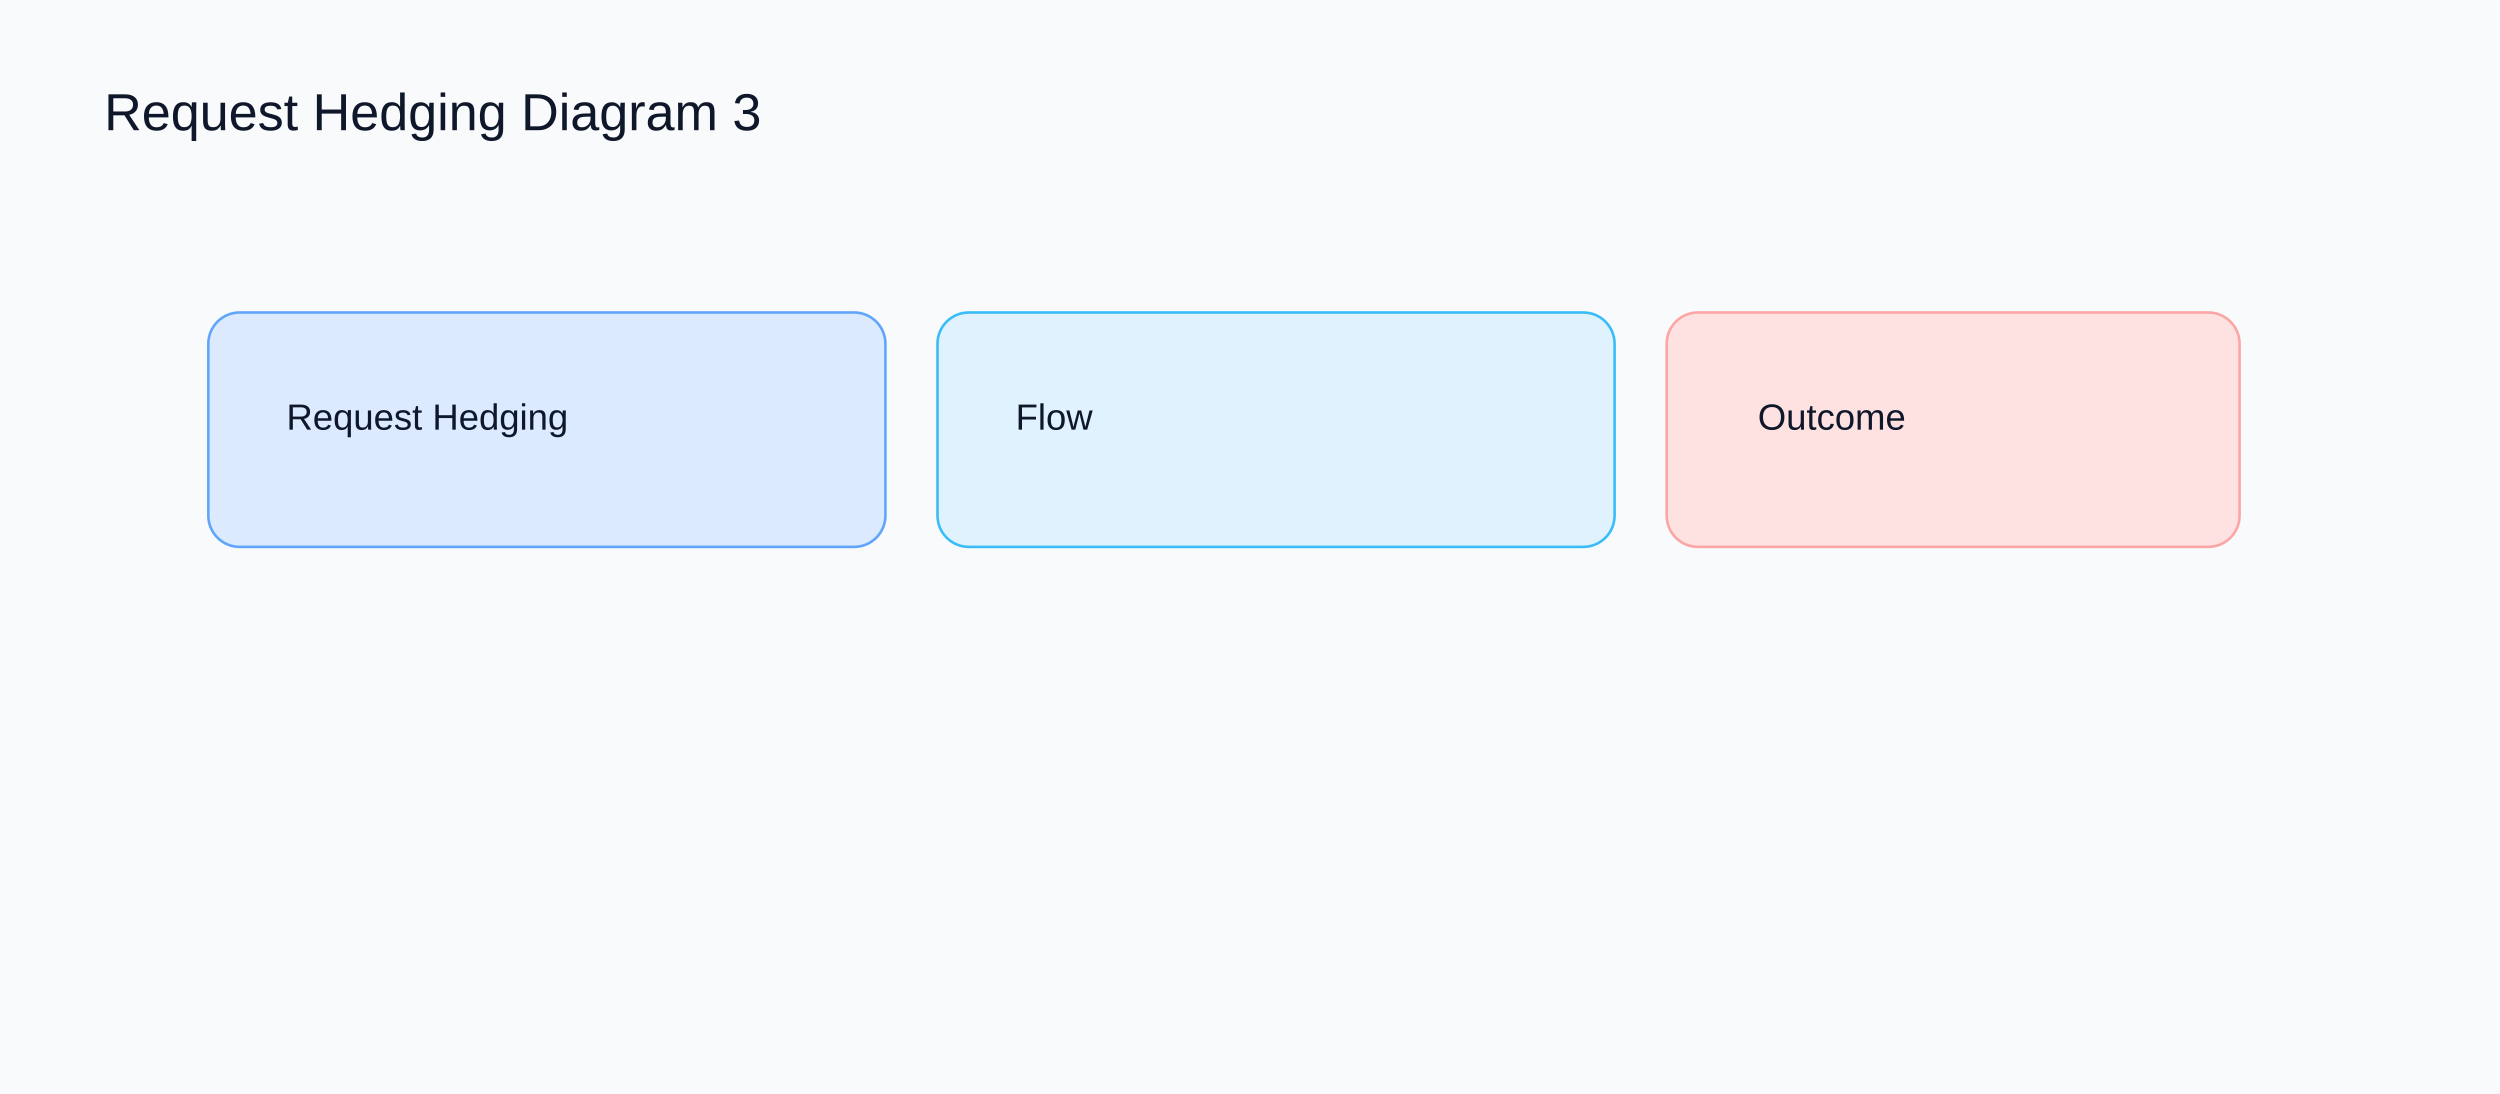
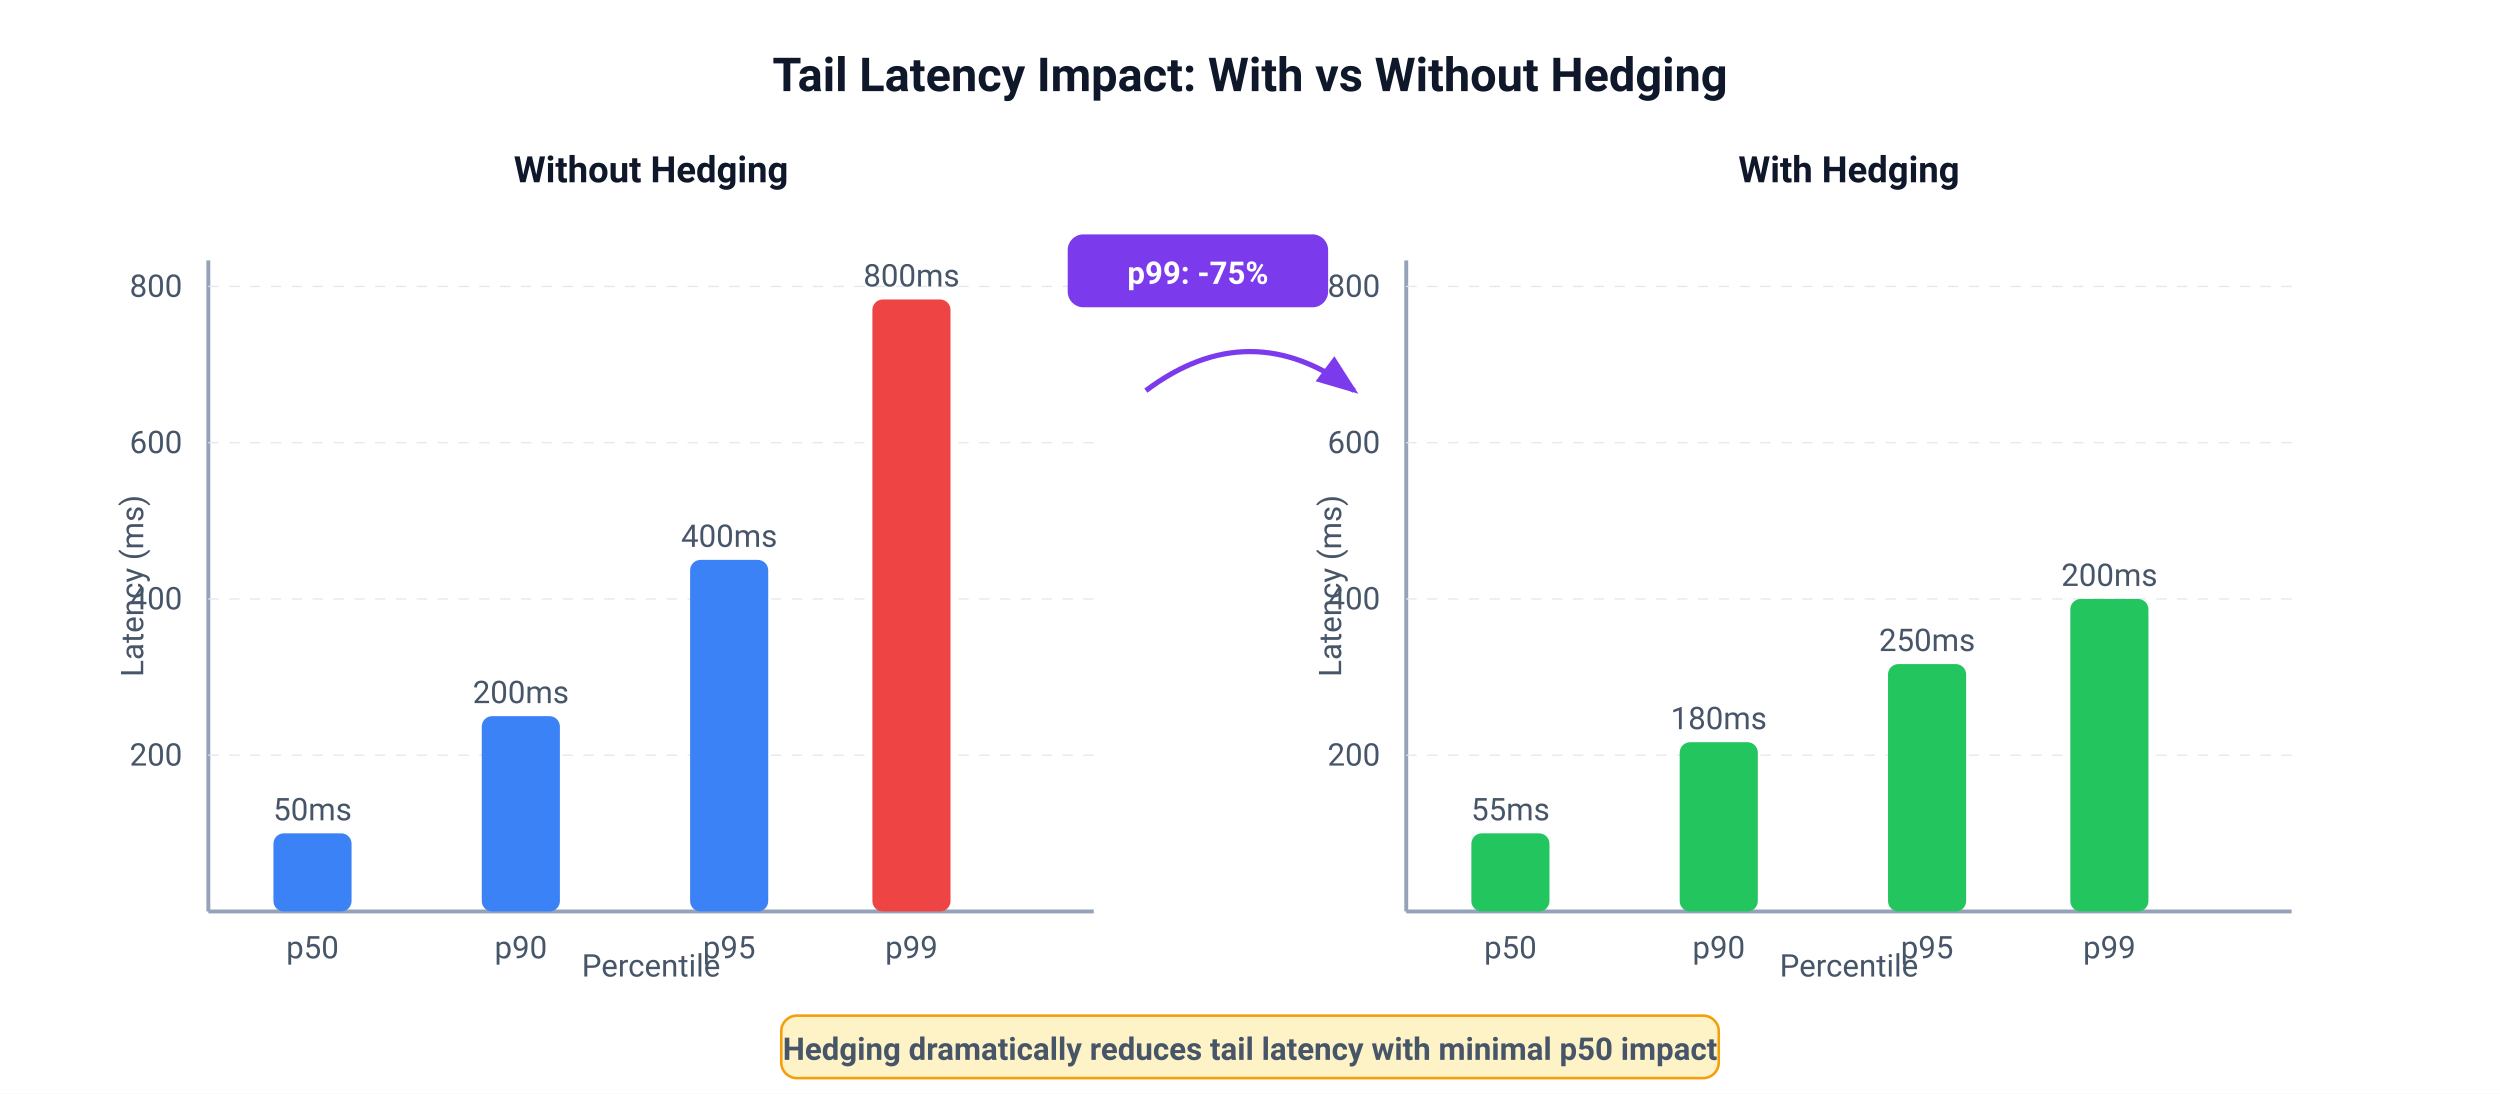
<svg xmlns="http://www.w3.org/2000/svg" width="960" height="420" viewBox="0 0 960 420">
-   <rect width="960" height="420" fill="#f8fafc" />
-   <text x="40" y="50" font-family="Arial" font-size="20" fill="#0f172a">Request Hedging Diagram 3</text>
-   <rect x="80" y="120" width="260" height="90" rx="12" fill="#dbeafe" stroke="#60a5fa" />
-   <text x="110" y="165" font-family="Arial" font-size="14" fill="#0f172a">Request Hedging</text>
-   <rect x="360" y="120" width="260" height="90" rx="12" fill="#e0f2fe" stroke="#38bdf8" />
-   <text x="390" y="165" font-family="Arial" font-size="14" fill="#0f172a">Flow</text>
-   <rect x="640" y="120" width="220" height="90" rx="12" fill="#fee2e2" stroke="#fca5a5" />
-   <text x="675" y="165" font-family="Arial" font-size="14" fill="#0f172a">Outcome</text>
+   <defs>
+     <style>
+       .bg-light { fill: #ffffff; }
+       .title { font-family: -apple-system, BlinkMacSystemFont, 'Segoe UI', Roboto, sans-serif; font-size: 18px; font-weight: 700; fill: #0f172a; }
+       .axis { stroke: #94a3b8; stroke-width: 1.5; }
+       .label { font-family: -apple-system, BlinkMacSystemFont, 'Segoe UI', Roboto, sans-serif; font-size: 14px; fill: #0f172a; }
+       .label-small { font-family: -apple-system, BlinkMacSystemFont, 'Segoe UI', Roboto, sans-serif; font-size: 12px; fill: #475569; }
+       .label-bold { font-family: -apple-system, BlinkMacSystemFont, 'Segoe UI', Roboto, sans-serif; font-size: 13px; font-weight: 700; }
+       .grid { stroke: #e2e8f0; stroke-width: 0.5; stroke-dasharray: 4 4; }
+     </style>
+   </defs>
+   <rect class="bg-light" width="960" height="420" />
+   <text x="480" y="35" text-anchor="middle" class="title">Tail Latency Impact: With vs Without Hedging</text>
+   <text x="250" y="70" text-anchor="middle" class="label" font-weight="700" font-size="16">Without Hedging</text>
+   <line x1="80" y1="350" x2="420" y2="350" class="axis" />
+   <line x1="80" y1="350" x2="80" y2="100" class="axis" />
+   <text x="55" y="225" text-anchor="middle" class="label-small" transform="rotate(-90 55 225)">Latency (ms)</text>
+   <text x="250" y="375" text-anchor="middle" class="label-small">Percentile</text>
+   <line x1="80" y1="290" x2="420" y2="290" class="grid" />
+   <line x1="80" y1="230" x2="420" y2="230" class="grid" />
+   <line x1="80" y1="170" x2="420" y2="170" class="grid" />
+   <line x1="80" y1="110" x2="420" y2="110" class="grid" />
+   <text x="70" y="294" text-anchor="end" class="label-small">200</text>
+   <text x="70" y="234" text-anchor="end" class="label-small">400</text>
+   <text x="70" y="174" text-anchor="end" class="label-small">600</text>
+   <text x="70" y="114" text-anchor="end" class="label-small">800</text>
+   <text x="120" y="368" text-anchor="middle" class="label-small">p50</text>
+   <text x="200" y="368" text-anchor="middle" class="label-small">p90</text>
+   <text x="280" y="368" text-anchor="middle" class="label-small">p95</text>
+   <text x="350" y="368" text-anchor="middle" class="label-small">p99</text>
+   <rect x="105" y="320" width="30" height="30" rx="4" fill="#3b82f6" />
+   <text x="120" y="315" text-anchor="middle" class="label-small">50ms</text>
+   <rect x="185" y="275" width="30" height="75" rx="4" fill="#3b82f6" />
+   <text x="200" y="270" text-anchor="middle" class="label-small">200ms</text>
+   <rect x="265" y="215" width="30" height="135" rx="4" fill="#3b82f6" />
+   <text x="280" y="210" text-anchor="middle" class="label-small">400ms</text>
+   <rect x="335" y="115" width="30" height="235" rx="4" fill="#ef4444" />
+   <text x="350" y="110" text-anchor="middle" class="label-small" fill="#dc2626">800ms</text>
+   <text x="710" y="70" text-anchor="middle" class="label" font-weight="700" font-size="16">With Hedging</text>
+   <line x1="540" y1="350" x2="880" y2="350" class="axis" />
+   <line x1="540" y1="350" x2="540" y2="100" class="axis" />
+   <text x="515" y="225" text-anchor="middle" class="label-small" transform="rotate(-90 515 225)">Latency (ms)</text>
+   <text x="710" y="375" text-anchor="middle" class="label-small">Percentile</text>
+   <line x1="540" y1="290" x2="880" y2="290" class="grid" />
+   <line x1="540" y1="230" x2="880" y2="230" class="grid" />
+   <line x1="540" y1="170" x2="880" y2="170" class="grid" />
+   <line x1="540" y1="110" x2="880" y2="110" class="grid" />
+   <text x="530" y="294" text-anchor="end" class="label-small">200</text>
+   <text x="530" y="234" text-anchor="end" class="label-small">400</text>
+   <text x="530" y="174" text-anchor="end" class="label-small">600</text>
+   <text x="530" y="114" text-anchor="end" class="label-small">800</text>
+   <text x="580" y="368" text-anchor="middle" class="label-small">p50</text>
+   <text x="660" y="368" text-anchor="middle" class="label-small">p90</text>
+   <text x="740" y="368" text-anchor="middle" class="label-small">p95</text>
+   <text x="810" y="368" text-anchor="middle" class="label-small">p99</text>
+   <rect x="565" y="320" width="30" height="30" rx="4" fill="#22c55e" />
+   <text x="580" y="315" text-anchor="middle" class="label-small">55ms</text>
+   <rect x="645" y="285" width="30" height="65" rx="4" fill="#22c55e" />
+   <text x="660" y="280" text-anchor="middle" class="label-small">180ms</text>
+   <rect x="725" y="255" width="30" height="95" rx="4" fill="#22c55e" />
+   <text x="740" y="250" text-anchor="middle" class="label-small">250ms</text>
+   <rect x="795" y="230" width="30" height="120" rx="4" fill="#22c55e" />
+   <text x="810" y="225" text-anchor="middle" class="label-small">200ms</text>
+   <path d="M 440 150 Q 480 120 520 150" stroke="#7c3aed" stroke-width="2" fill="none" marker-end="url(#arrowhead)" />
+   <rect x="410" y="90" width="100" height="28" rx="6" fill="#7c3aed" />
+   <text x="460" y="109" text-anchor="middle" style="font-family: -apple-system, BlinkMacSystemFont, 'Segoe UI', Roboto, sans-serif; font-size: 12px; font-weight: 700; fill: #ffffff;">p99: -75%</text>
+   <rect x="300" y="390" width="360" height="24" rx="6" fill="#fef3c7" stroke="#f59e0b" stroke-width="1" />
+   <text x="480" y="407" text-anchor="middle" class="label-small" font-weight="700" fill="#92400e">Hedging dramatically reduces tail latency with minimal p50 impact</text>
+   <defs>
+     <marker id="arrowhead" markerWidth="8" markerHeight="6" refX="7" refY="3" orient="auto">
+       <polygon points="0 0, 8 3, 0 6" fill="#7c3aed" />
+     </marker>
+   </defs>
</svg>
